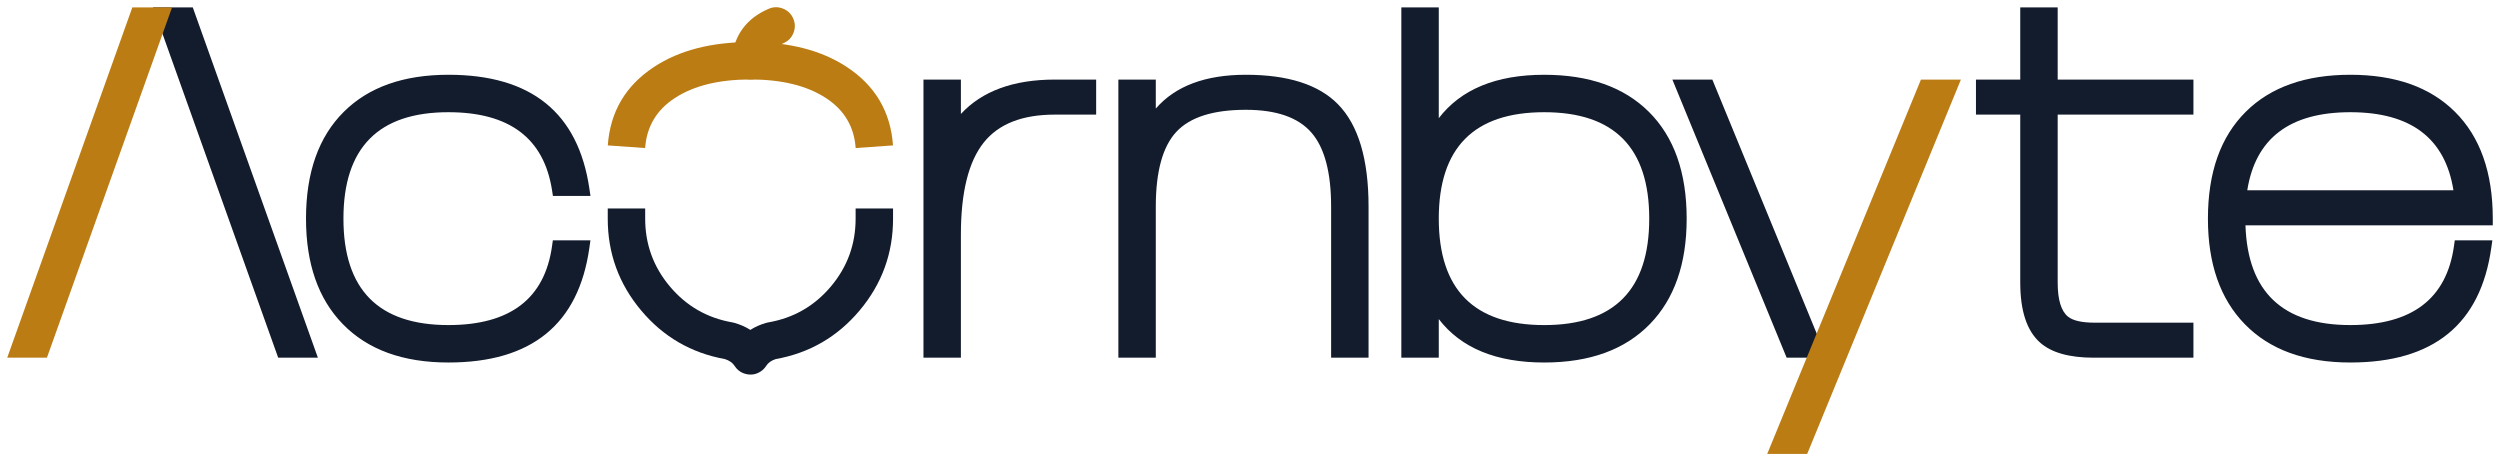
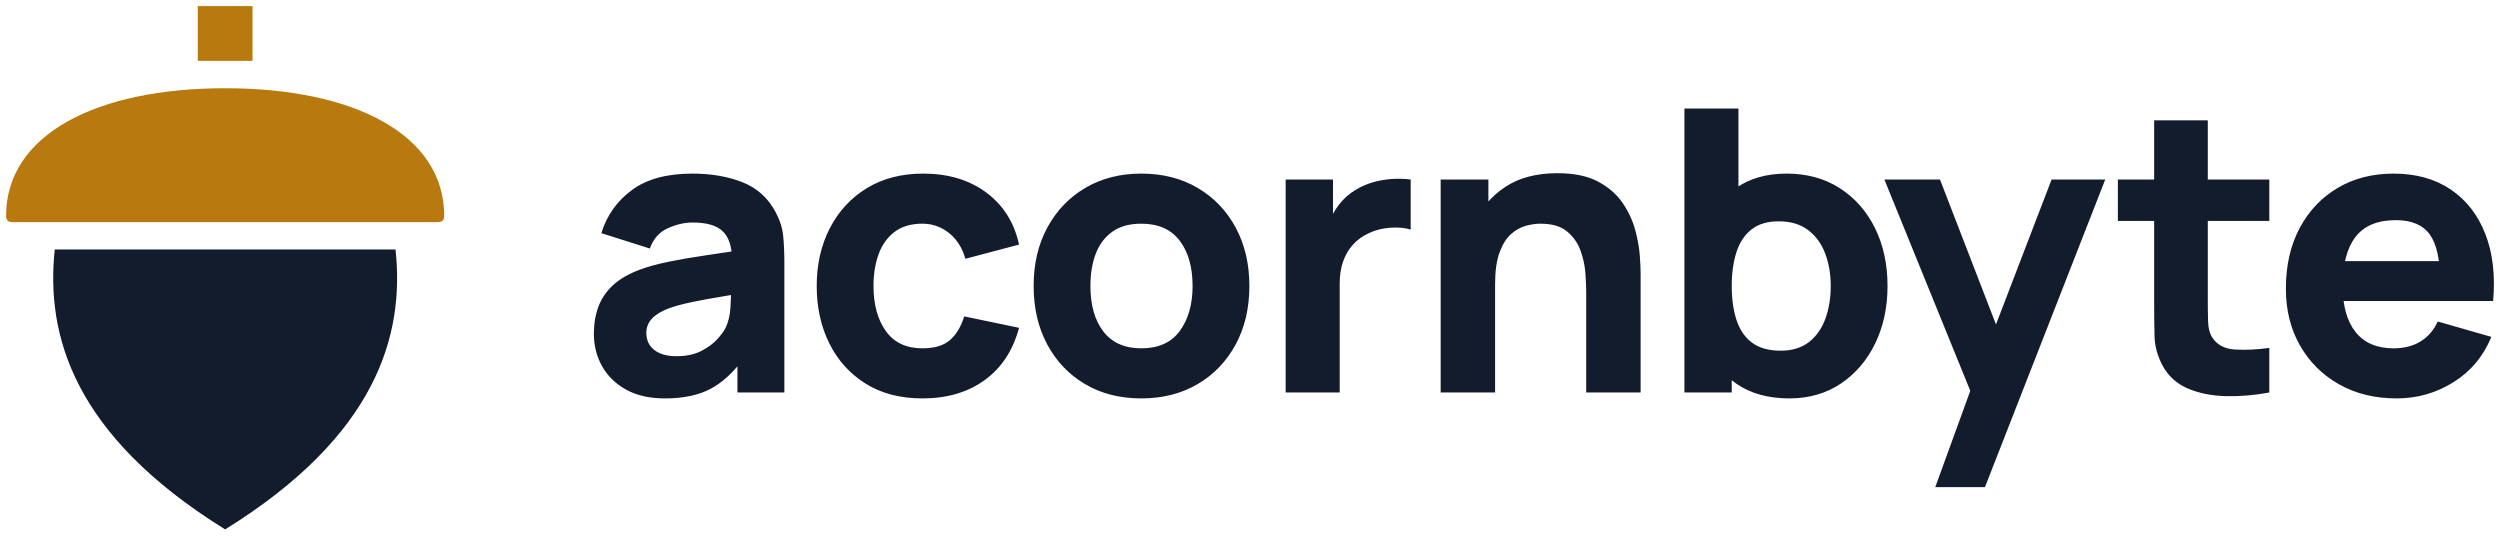
- <svg xmlns="http://www.w3.org/2000/svg" viewBox="-260.002 -47.927 519.422 95.820" role="img" aria-label="AcornByte">
-   <defs />
-   <path fill="#131c2d" d="M-220.928,-45.004 L-195.925,25.003 L-201.226,25.003 L-226.228,-45.004 Z" />
-   <path fill="#131c2d" d="M-219.62,-45.471 L-193.954,26.392 L-202.204,26.392 L-228.199,-46.392 L-219.949,-46.392 Z M-221.906,-43.615 L-224.257,-43.615 L-200.247,23.614 L-197.896,23.614 L-221.906,-43.615 Z" />
-   <path fill="#bc7c14" d="M-231.528,-45.004 L-226.228,-45.004 L-251.23,25.003 L-256.531,25.003 Z" />
-   <path fill="#bc7c14" d="M-224.257,-46.392 L-250.251,26.392 L-258.502,26.392 L-232.507,-46.392 L-224.257,-46.392 Z M-230.55,-43.615 L-254.56,23.614 L-252.209,23.614 L-228.199,-43.615 L-230.55,-43.615 Z" />
-   <path fill="#131c2d" d="M-166.833,-26.003 C-182.435,-26.003 -190.035,-18.803 -190.035,-2.501 C-190.035,13.2 -182.835,21.001 -166.833,21.001 C-153.232,21.001 -145.631,15.501 -143.931,3.4 L-138.93,3.4 C-141.031,18.201 -151.131,26.002 -166.833,26.002 C-185.135,26.002 -195.036,15.301 -195.036,-2.501 C-195.036,-21.103 -184.535,-31.004 -166.833,-31.004 C-150.631,-31.004 -141.031,-22.703 -138.93,-8.602 L-143.931,-8.602 C-145.731,-20.203 -152.932,-26.003 -166.833,-26.003 Z" />
-   <path fill="#131c2d" d="M-166.833,-24.614 Q-188.646,-24.614 -188.646,-2.501 Q-188.646,19.612 -166.833,19.612 Q-147.611,19.612 -145.306,3.206 L-145.138,2.011 L-137.33,2.011 L-137.555,3.595 Q-140.932,27.391 -166.833,27.391 Q-181.021,27.391 -188.793,19.394 Q-196.424,11.543 -196.424,-2.501 Q-196.424,-16.901 -188.551,-24.714 Q-180.812,-32.393 -166.833,-32.393 Q-141.07,-32.393 -137.557,-8.806 L-137.319,-7.213 L-145.121,-7.213 L-145.303,-8.389 Q-147.821,-24.614 -166.833,-24.614 Z M-166.833,-27.392 Q-146.129,-27.392 -142.763,-9.99 L-140.576,-9.99 Q-144.359,-29.615 -166.833,-29.615 Q-193.647,-29.615 -193.647,-2.501 Q-193.647,10.415 -186.801,17.458 Q-179.847,24.613 -166.833,24.613 Q-144.229,24.613 -140.564,4.789 L-142.746,4.789 Q-145.896,22.39 -166.833,22.39 Q-191.424,22.39 -191.424,-2.501 Q-191.424,-27.392 -166.833,-27.392 Z" />
-   <path fill="#131c2d" d="M-125.953,-4.609 L-125.953,-2.526 Q-125.967,5.468 -120.828,11.583 Q-115.689,17.697 -107.818,19.059 Q-107.613,19.094 -107.413,19.152 Q-105.572,19.678 -104.104,20.616 Q-102.641,19.678 -100.799,19.152 Q-100.597,19.094 -100.39,19.058 Q-92.512,17.704 -87.365,11.589 Q-82.219,5.473 -82.231,-2.52 L-82.231,-4.609 L-74.453,-4.609 L-74.453,-2.532 Q-74.437,8.305 -81.414,16.597 Q-88.314,24.795 -98.832,26.681 Q-100.194,27.116 -100.808,28.085 Q-101.265,28.805 -101.981,29.268 Q-103.334,30.142 -104.909,29.804 Q-106.484,29.466 -107.358,28.113 Q-107.999,27.122 -109.381,26.681 Q-119.892,24.785 -126.782,16.587 Q-133.75,8.297 -133.731,-2.526 L-133.731,-4.609 Z" />
-   <path fill="#bc7c14" d="M-133.722,-17.717 Q-132.979,-28.221 -124.076,-34.049 Q-116.219,-39.193 -104.092,-39.193 Q-91.982,-39.193 -84.119,-34.05 Q-75.205,-28.219 -74.463,-17.717 L-82.221,-17.169 Q-82.691,-23.822 -88.377,-27.541 Q-94.3,-31.415 -104.092,-31.415 Q-113.899,-31.415 -119.816,-27.542 Q-125.493,-23.826 -125.963,-17.169 Z" />
-   <path fill="#bc7c14" d="M-107.962,-35.685 Q-107.232,-43.113 -100.296,-46.098 Q-98.817,-46.735 -97.32,-46.139 Q-95.824,-45.544 -95.187,-44.064 Q-94.55,-42.584 -95.146,-41.088 Q-95.742,-39.591 -97.221,-38.954 Q-99.941,-37.784 -100.222,-34.923 Q-100.38,-33.32 -101.625,-32.298 Q-102.87,-31.276 -104.473,-31.434 Q-106.076,-31.592 -107.098,-32.837 Q-108.12,-34.082 -107.962,-35.685 Z" />
-   <path fill="#131c2d" d="M-66.748,-30.004 L-61.747,-30.004 L-61.747,-20.103 C-57.747,-26.703 -50.846,-30.004 -40.845,-30.004 L-33.644,-30.004 L-33.644,-25.503 L-40.845,-25.503 C-55.246,-25.503 -61.747,-17.402 -61.747,0.799 L-61.747,25.002 L-66.748,25.002 L-66.748,-30.004 Z" />
-   <path fill="#131c2d" d="M-60.358,-31.393 L-60.358,-24.253 Q-53.735,-31.393 -40.845,-31.393 L-32.256,-31.393 L-32.256,-24.114 L-40.845,-24.114 Q-50.989,-24.114 -55.61,-18.312 Q-60.358,-12.351 -60.358,0.799 L-60.358,26.391 L-68.136,26.391 L-68.136,-31.393 L-60.358,-31.393 Z M-65.359,-28.615 L-65.359,23.613 L-63.136,23.613 L-63.136,0.799 Q-63.136,-26.892 -40.845,-26.892 L-35.033,-26.892 L-35.033,-28.615 L-40.845,-28.615 Q-54.964,-28.615 -60.559,-19.383 L-63.136,-20.103 L-63.136,-28.615 L-65.359,-28.615 Z" />
-   <path fill="#131c2d" d="M-1.15,-26.503 C-15.551,-26.503 -21.252,-20.303 -21.252,-5.001 L-21.252,25.002 L-26.252,25.002 L-26.252,-30.004 L-21.252,-30.004 L-21.252,-20.803 C-17.851,-27.503 -11.451,-31.004 -1.15,-31.004 C15.052,-31.004 22.952,-24.503 22.952,-5.001 L22.952,25.002 L17.952,25.002 L17.952,-5.001 C17.952,-19.702 12.552,-26.503 -1.15,-26.503 Z" />
-   <path fill="#131c2d" d="M-1.15,-25.114 Q-11.328,-25.114 -15.585,-20.544 Q-19.863,-15.951 -19.863,-5.001 L-19.863,26.391 L-27.641,26.391 L-27.641,-31.393 L-19.863,-31.393 L-19.863,-25.37 Q-13.779,-32.393 -1.15,-32.393 Q11.958,-32.393 17.966,-26.29 Q24.341,-19.816 24.341,-5.001 L24.341,26.391 L16.563,26.391 L16.563,-5.001 Q16.563,-15.65 12.489,-20.356 Q8.37,-25.114 -1.15,-25.114 Z M-1.15,-27.892 Q19.341,-27.892 19.341,-5.001 L19.341,23.613 L21.563,23.613 L21.563,-5.001 Q21.563,-18.678 15.987,-24.341 Q10.795,-29.615 -1.15,-29.615 Q-15.222,-29.615 -20.013,-20.174 L-22.641,-20.803 L-22.641,-28.615 L-24.863,-28.615 L-24.863,23.613 L-22.641,23.613 L-22.641,-5.001 Q-22.641,-17.044 -17.618,-22.437 Q-12.537,-27.892 -1.15,-27.892 Z" />
-   <path fill="#131c2d" d="M37.542,13.402 L37.542,25.003 L32.541,25.003 L32.541,-45.004 L37.542,-45.004 L37.542,-18.401 C41.342,-26.502 48.843,-31.002 60.844,-31.002 C78.546,-31.002 89.047,-21.101 89.047,-2.499 C89.047,15.302 79.146,26.003 60.844,26.003 C49.143,26.003 41.442,21.703 37.542,13.402 Z M60.844,21.003 C76.846,21.003 84.046,13.202 84.046,-2.499 C84.046,-18.801 76.446,-26.002 60.844,-26.002 C44.742,-26.002 37.542,-18.201 37.542,-2.499 C37.542,13.802 45.242,21.003 60.844,21.003 Z" />
-   <path fill="#131c2d" d="M38.931,18.371 L38.931,26.392 L31.152,26.392 L31.152,-46.392 L38.931,-46.392 L38.931,-23.374 Q45.854,-32.391 60.844,-32.391 Q74.823,-32.391 82.562,-24.712 Q90.435,-16.9 90.435,-2.499 Q90.435,11.544 82.804,19.396 Q75.032,27.392 60.844,27.392 Q45.859,27.392 38.931,18.371 Z M36.153,13.402 L38.799,12.811 Q44.345,24.614 60.844,24.614 Q73.858,24.614 80.812,17.459 Q87.658,10.417 87.658,-2.499 Q87.658,-29.613 60.844,-29.613 Q44.336,-29.613 38.799,-17.811 L36.153,-18.401 L36.153,-43.615 L33.93,-43.615 L33.93,23.614 L36.153,23.614 Z M60.844,22.392 Q36.153,22.392 36.153,-2.499 Q36.153,-27.39 60.844,-27.39 Q85.435,-27.39 85.435,-2.499 Q85.435,22.392 60.844,22.392 Z M60.844,19.614 Q82.657,19.614 82.657,-2.499 Q82.657,-24.613 60.844,-24.613 Q38.931,-24.613 38.931,-2.499 Q38.931,19.614 60.844,19.614 Z" />
-   <path fill="#131c2d" d="M94.837,-30.004 L117.439,25.002 L112.139,25.002 L89.537,-30.004 Z" />
-   <path fill="#131c2d" d="M96.122,-30.532 L119.512,26.391 L111.208,26.391 L87.464,-31.393 L95.768,-31.393 Z M93.906,-28.615 L91.609,-28.615 L113.07,23.613 L115.367,23.613 L93.906,-28.615 Z" />
-   <path fill="#bc7c14" d="M140.042,-30.004 L145.341,-30.004 L114.539,45.004 L109.238,45.004 Z" />
-   <path fill="#bc7c14" d="M147.413,-31.393 L115.47,46.393 L107.166,46.393 L139.11,-31.393 L147.413,-31.393 Z M140.973,-28.615 L111.31,43.615 L113.608,43.615 L143.27,-28.615 L140.973,-28.615 Z" />
-   <path fill="#131c2d" d="M161.132,10.802 L161.132,-25.502 L151.931,-25.502 L151.931,-30.002 L161.132,-30.002 L161.132,-45.004 L166.132,-45.004 L166.132,-30.002 L194.335,-30.002 L194.335,-25.502 L166.132,-25.502 L166.132,10.802 C166.132,19.603 170.233,20.503 175.233,20.503 L194.335,20.503 L194.335,25.003 L175.033,25.003 C166.132,25.003 161.132,22.203 161.132,10.802 Z" />
-   <path fill="#131c2d" d="M159.743,10.802 L159.743,-24.113 L150.542,-24.113 L150.542,-31.391 L159.743,-31.391 L159.743,-46.392 L167.521,-46.392 L167.521,-31.391 L195.724,-31.391 L195.724,-24.113 L167.521,-24.113 L167.521,10.802 Q167.521,16.138 169.677,17.87 Q171.227,19.114 175.233,19.114 L195.724,19.114 L195.724,26.392 L175.033,26.392 Q167.353,26.392 163.816,23.21 Q159.743,19.547 159.743,10.802 Z M162.521,10.802 Q162.521,18.309 165.674,21.145 Q168.419,23.614 175.033,23.614 L192.946,23.614 L192.946,21.892 L175.233,21.892 Q164.743,21.892 164.743,10.802 L164.743,-26.89 L192.946,-26.89 L192.946,-28.613 L164.743,-28.613 L164.743,-43.615 L162.521,-43.615 L162.521,-28.613 L153.32,-28.613 L153.32,-26.89 L162.521,-26.89 Z" />
-   <path fill="#131c2d" d="M200.125,-2.501 C200.125,-21.103 210.626,-31.004 228.328,-31.004 C246.03,-31.004 256.531,-21.103 256.531,-2.501 L205.126,-2.501 C205.126,13.2 212.326,21.001 228.328,21.001 C241.929,21.001 249.53,15.501 251.23,3.4 L256.231,3.4 C254.131,18.201 244.03,26.002 228.328,26.002 C210.026,26.002 200.125,15.301 200.125,-2.501 Z M251.33,-7.001 C249.93,-20.103 242.43,-26.003 228.328,-26.003 C214.227,-26.003 206.726,-20.103 205.326,-7.001 Z" />
-   <path fill="#131c2d" d="M198.736,-2.501 Q198.736,-16.901 206.61,-24.714 Q214.349,-32.393 228.328,-32.393 Q242.307,-32.393 250.046,-24.714 Q257.92,-16.901 257.92,-2.501 L257.92,-1.112 L206.537,-1.112 Q207.211,19.612 228.328,19.612 Q247.55,19.612 249.855,3.206 L250.023,2.011 L257.83,2.011 L257.606,3.595 Q254.23,27.391 228.328,27.391 Q214.14,27.391 206.368,19.394 Q198.736,11.543 198.736,-2.501 Z M201.514,-2.501 Q201.514,10.415 208.359,17.458 Q215.314,24.613 228.328,24.613 Q250.932,24.613 254.597,4.789 L252.415,4.789 Q249.265,22.39 228.328,22.39 Q203.737,22.39 203.737,-2.501 L203.737,-3.89 L255.124,-3.89 Q254.446,-29.615 228.328,-29.615 Q201.514,-29.615 201.514,-2.501 Z M252.875,-5.612 L203.781,-5.612 L203.945,-7.149 Q206.108,-27.392 228.328,-27.392 Q250.548,-27.392 252.711,-7.149 Z M249.746,-8.39 Q247.179,-24.614 228.328,-24.614 Q209.477,-24.614 206.91,-8.39 L249.746,-8.39 Z" />
+ <svg xmlns="http://www.w3.org/2000/svg" role="img" aria-label="AcornByte" viewBox="13.000 9.000 410.835 88.000">
+   <g>
+     <path d="M22 50 H78 C79.5 64 75 80.5 50 96 C25 80.5 20.5 64 22 50 Z" fill="#131c2d" />
+     <path d="M14 44.5 C14 31 29 23.5 50 23.5 C71 23.5 86 31 86 44.5 Q86 45.5 85 45.5 H15 Q14 45.5 14 44.5 Z" fill="#b8790f" />
+     <rect x="45.5" y="10" width="9" height="9" fill="#b8790f" />
+   </g>
+   <g transform="translate(108.00 73.50)">
+     <path transform="translate(0.00 0)" fill="#131c2d" d="M14.259 0.972Q10.5 0.972 7.891 -0.47Q5.282 -1.912 3.938 -4.326Q2.593 -6.741 2.593 -9.657Q2.593 -12.088 3.338 -14.097Q4.083 -16.106 5.752 -17.646Q7.421 -19.185 10.241 -20.222Q12.185 -20.935 14.875 -21.486Q17.565 -22.037 20.968 -22.539Q24.37 -23.042 28.454 -23.657L25.278 -21.907Q25.278 -25.019 23.787 -26.477Q22.296 -27.935 18.796 -27.935Q16.852 -27.935 14.745 -26.995Q12.639 -26.056 11.796 -23.657L3.824 -26.185Q5.153 -30.528 8.815 -33.25Q12.477 -35.972 18.796 -35.972Q23.431 -35.972 27.028 -34.546Q30.625 -33.12 32.472 -29.62Q33.509 -27.676 33.704 -25.731Q33.898 -23.787 33.898 -21.389V0.0H26.185V-7.194L27.287 -5.704Q24.727 -2.171 21.762 -0.6Q18.796 0.972 14.259 0.972ZM16.139 -5.963Q18.569 -5.963 20.238 -6.822Q21.907 -7.681 22.896 -8.782Q23.884 -9.884 24.241 -10.63Q24.921 -12.056 25.035 -13.951Q25.148 -15.847 25.148 -17.111L27.741 -16.463Q23.819 -15.815 21.389 -15.377Q18.958 -14.94 17.468 -14.583Q15.977 -14.227 14.843 -13.806Q13.546 -13.287 12.752 -12.688Q11.958 -12.088 11.586 -11.375Q11.213 -10.662 11.213 -9.787Q11.213 -8.588 11.812 -7.729Q12.412 -6.87 13.514 -6.417Q14.616 -5.963 16.139 -5.963Z M56.583 0.972Q51.139 0.972 47.25 -1.458Q43.361 -3.889 41.287 -8.069Q39.213 -12.25 39.213 -17.5Q39.213 -22.815 41.368 -26.995Q43.523 -31.176 47.444 -33.574Q51.366 -35.972 56.713 -35.972Q62.903 -35.972 67.1 -32.845Q71.296 -29.718 72.463 -24.306L63.648 -21.972Q62.87 -24.694 60.942 -26.218Q59.014 -27.741 56.583 -27.741Q53.796 -27.741 52.014 -26.396Q50.231 -25.051 49.389 -22.734Q48.546 -20.417 48.546 -17.5Q48.546 -12.931 50.572 -10.095Q52.597 -7.259 56.583 -7.259Q59.565 -7.259 61.12 -8.62Q62.676 -9.981 63.454 -12.509L72.463 -10.63Q70.972 -5.056 66.824 -2.042Q62.676 0.972 56.583 0.972Z M92.556 0.972Q87.273 0.972 83.287 -1.394Q79.301 -3.759 77.081 -7.924Q74.861 -12.088 74.861 -17.5Q74.861 -22.977 77.13 -27.141Q79.398 -31.306 83.384 -33.639Q87.37 -35.972 92.556 -35.972Q97.838 -35.972 101.84 -33.606Q105.843 -31.241 108.079 -27.076Q110.315 -22.912 110.315 -17.5Q110.315 -12.056 108.062 -7.891Q105.81 -3.727 101.808 -1.377Q97.806 0.972 92.556 0.972ZM92.556 -7.259Q96.801 -7.259 98.891 -10.127Q100.981 -12.995 100.981 -17.5Q100.981 -22.167 98.859 -24.954Q96.736 -27.741 92.556 -27.741Q89.671 -27.741 87.824 -26.444Q85.977 -25.148 85.086 -22.847Q84.194 -20.546 84.194 -17.5Q84.194 -12.801 86.317 -10.03Q88.44 -7.259 92.556 -7.259Z M116.278 0.0V-35.0H124.056V-26.444L123.213 -27.546Q123.894 -29.361 125.028 -30.852Q126.162 -32.343 127.815 -33.315Q129.079 -34.093 130.569 -34.53Q132.06 -34.968 133.648 -35.081Q135.236 -35.194 136.824 -35.0V-26.769Q135.366 -27.222 133.438 -27.076Q131.509 -26.931 129.954 -26.185Q128.398 -25.472 127.329 -24.289Q126.259 -23.106 125.708 -21.502Q125.157 -19.898 125.157 -17.889V0.0Z M165.667 0.0V-16.528Q165.667 -17.727 165.537 -19.59Q165.407 -21.454 164.727 -23.333Q164.046 -25.213 162.507 -26.477Q160.968 -27.741 158.148 -27.741Q157.014 -27.741 155.718 -27.384Q154.421 -27.028 153.287 -26.007Q152.153 -24.986 151.424 -23.009Q150.694 -21.032 150.694 -17.759L145.639 -20.157Q145.639 -24.306 147.324 -27.935Q149.009 -31.565 152.396 -33.801Q155.782 -36.037 160.935 -36.037Q165.051 -36.037 167.644 -34.644Q170.236 -33.25 171.678 -31.111Q173.12 -28.972 173.736 -26.655Q174.352 -24.338 174.481 -22.426Q174.611 -20.514 174.611 -19.639V0.0ZM141.75 0.0V-35.0H149.593V-23.398H150.694V0.0Z M199.046 0.972Q193.829 0.972 190.329 -1.458Q186.829 -3.889 185.062 -8.069Q183.296 -12.25 183.296 -17.5Q183.296 -22.75 185.046 -26.931Q186.796 -31.111 190.199 -33.542Q193.602 -35.972 198.593 -35.972Q203.616 -35.972 207.343 -33.574Q211.069 -31.176 213.127 -27.012Q215.185 -22.847 215.185 -17.5Q215.185 -12.25 213.16 -8.069Q211.134 -3.889 207.505 -1.458Q203.875 0.972 199.046 0.972ZM181.806 0.0V-46.667H190.685V-23.981H189.583V0.0ZM197.62 -6.87Q200.472 -6.87 202.287 -8.296Q204.102 -9.722 204.977 -12.137Q205.852 -14.551 205.852 -17.5Q205.852 -20.417 204.944 -22.831Q204.037 -25.245 202.141 -26.688Q200.245 -28.13 197.296 -28.13Q194.542 -28.13 192.84 -26.801Q191.139 -25.472 190.361 -23.074Q189.583 -20.676 189.583 -17.5Q189.583 -14.324 190.361 -11.926Q191.139 -9.528 192.905 -8.199Q194.671 -6.87 197.62 -6.87Z M223.028 15.556 229.769 -2.981 229.898 2.463 214.667 -35.0H223.806L234.046 -8.491H231.972L242.148 -35.0H250.963L231.194 15.556Z M277.926 0.0Q274.296 0.681 270.812 0.6Q267.329 0.519 264.59 -0.632Q261.852 -1.782 260.426 -4.343Q259.13 -6.741 259.065 -9.22Q259.0 -11.699 259.0 -14.843V-44.722H267.815V-15.361Q267.815 -13.319 267.863 -11.683Q267.912 -10.046 268.528 -9.074Q269.694 -7.227 272.255 -7.065Q274.815 -6.903 277.926 -7.324ZM253.037 -28.194V-35.0H277.926V-28.194Z M298.861 0.972Q293.481 0.972 289.382 -1.345Q285.282 -3.662 282.965 -7.729Q280.648 -11.796 280.648 -17.046Q280.648 -22.782 282.917 -27.028Q285.185 -31.273 289.171 -33.623Q293.157 -35.972 298.343 -35.972Q303.852 -35.972 307.708 -33.38Q311.565 -30.787 313.412 -26.088Q315.259 -21.389 314.708 -15.037H305.991V-18.278Q305.991 -23.625 304.289 -25.975Q302.588 -28.324 298.731 -28.324Q294.227 -28.324 292.104 -25.586Q289.981 -22.847 289.981 -17.5Q289.981 -12.606 292.104 -9.933Q294.227 -7.259 298.343 -7.259Q300.935 -7.259 302.782 -8.394Q304.63 -9.528 305.602 -11.667L314.417 -9.139Q312.44 -4.343 308.178 -1.685Q303.917 0.972 298.861 0.972ZM287.259 -15.037V-21.583H310.463V-15.037Z" />
+   </g>
</svg>
